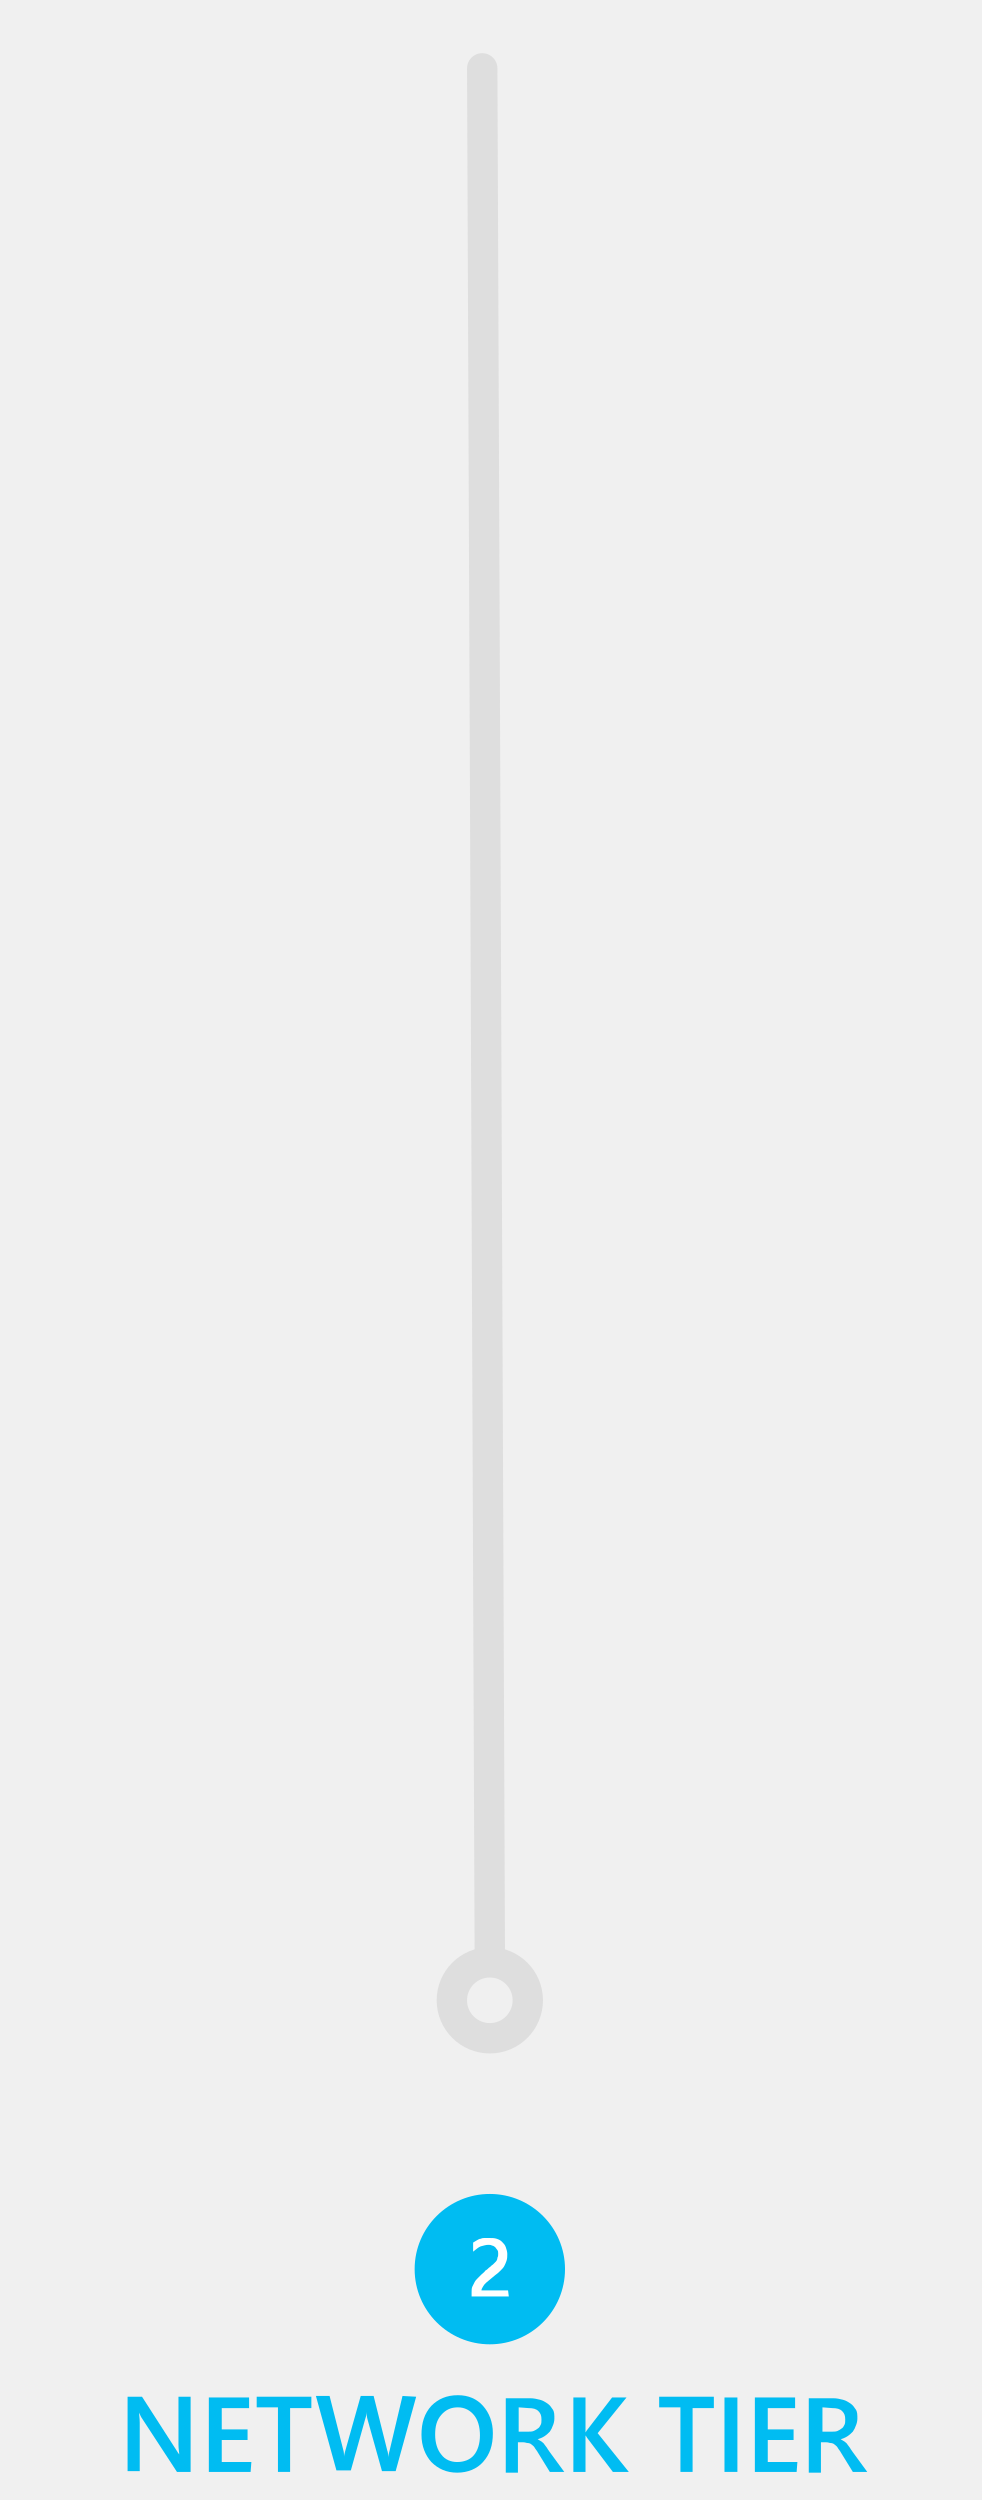
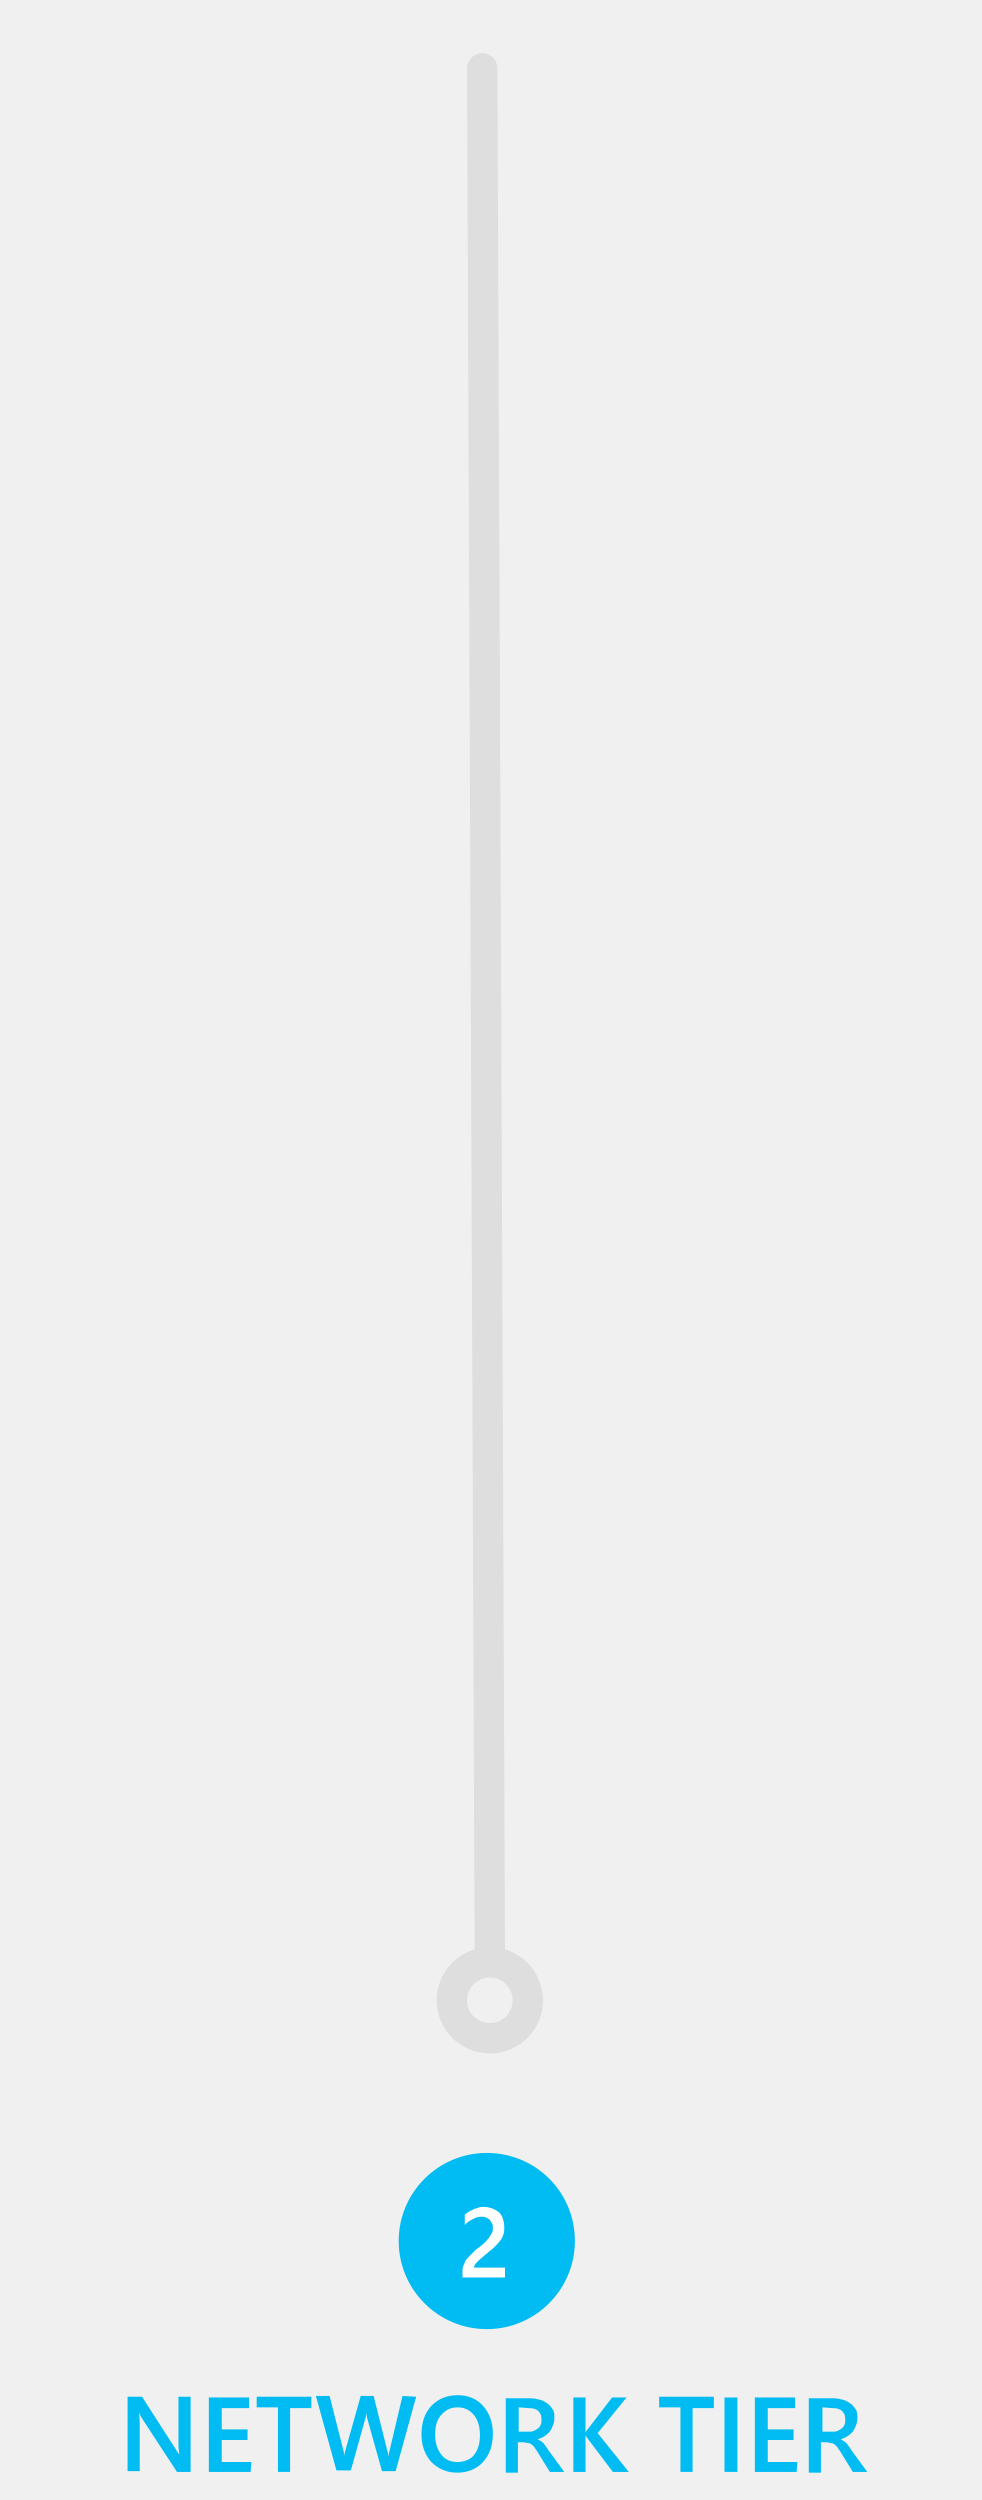
<svg xmlns="http://www.w3.org/2000/svg" version="1.1" id="Layer_1" x="0px" y="0px" width="129.2px" height="329.2px" viewBox="0 0 129.2 329.2" enable-background="new 0 0 129.2 329.2" xml:space="preserve">
  <g id="Layer_2">
</g>
  <g>
-     <path fill="#00BCF2" d="M25.1,325.5h-1.8l-4.7-7.2c-0.1-0.2-0.2-0.4-0.3-0.6l0,0c0,0.2,0.1,0.7,0.1,1.3v6.4h-1.6v-9.8h1.9l4.5,7   c0.2,0.3,0.3,0.5,0.4,0.6l0,0c0-0.3-0.1-0.7-0.1-1.3v-6.3h1.6V325.5z" />
-     <path fill="#00BCF2" d="M33,325.5h-5.5v-9.8h5.3v1.4h-3.6v2.8h3.4v1.4h-3.4v2.9h3.9L33,325.5L33,325.5z" />
-     <path fill="#00BCF2" d="M41,317.1h-2.8v8.4h-1.6V317h-2.8v-1.4H41L41,317.1L41,317.1z" />
-     <path fill="#00BCF2" d="M54.8,315.6l-2.7,9.8h-1.8l-1.9-6.8c-0.1-0.3-0.1-0.6-0.1-1l0,0c0,0.3-0.1,0.6-0.2,0.9l-1.9,6.8h-1.9   l-2.7-9.8h1.8l1.8,7.1c0.1,0.3,0.1,0.6,0.1,0.9l0,0c0-0.2,0.1-0.5,0.2-0.9l2-7.1h1.7l1.8,7.2c0.1,0.2,0.1,0.5,0.1,0.9l0,0   c0-0.2,0.1-0.5,0.2-0.9l1.7-7.2L54.8,315.6L54.8,315.6z" />
-     <path fill="#00BCF2" d="M60.2,325.6c-1.4,0-2.5-0.5-3.4-1.4c-0.8-0.9-1.3-2.1-1.3-3.6c0-1.6,0.4-2.8,1.3-3.8c0.9-0.9,2-1.4,3.5-1.4   c1.4,0,2.5,0.5,3.3,1.4c0.8,0.9,1.3,2.1,1.3,3.6c0,1.6-0.4,2.8-1.3,3.8C62.8,325.1,61.6,325.6,60.2,325.6z M60.3,317   c-0.9,0-1.6,0.3-2.2,1s-0.8,1.5-0.8,2.6s0.3,2,0.8,2.6c0.5,0.7,1.3,1,2.1,1c0.9,0,1.7-0.3,2.2-0.9c0.5-0.6,0.8-1.5,0.8-2.6   c0-1.2-0.3-2.1-0.8-2.7S61.2,317,60.3,317z" />
-     <path fill="#00BCF2" d="M74.3,325.5h-1.9l-1.6-2.6c-0.1-0.2-0.3-0.4-0.4-0.6c-0.1-0.2-0.3-0.3-0.4-0.4s-0.3-0.2-0.5-0.2   s-0.3-0.1-0.6-0.1h-0.7v4h-1.6v-9.8h3.2c0.5,0,0.9,0.1,1.3,0.2s0.7,0.3,1,0.5s0.5,0.5,0.7,0.8c0.2,0.3,0.2,0.7,0.2,1.2   c0,0.3-0.1,0.7-0.2,0.9c-0.1,0.3-0.2,0.5-0.4,0.8c-0.2,0.2-0.4,0.4-0.7,0.6c-0.3,0.2-0.6,0.3-0.9,0.4l0,0c0.2,0.1,0.3,0.2,0.5,0.3   c0.1,0.1,0.3,0.2,0.4,0.4c0.1,0.1,0.2,0.3,0.3,0.4c0.1,0.2,0.2,0.3,0.4,0.6L74.3,325.5z M68.3,317v3.2h1.3c0.2,0,0.5,0,0.7-0.1   s0.4-0.2,0.5-0.3c0.2-0.1,0.3-0.3,0.4-0.5c0.1-0.2,0.1-0.4,0.1-0.7c0-0.5-0.1-0.8-0.4-1.1s-0.7-0.4-1.3-0.4L68.3,317L68.3,317   L68.3,317z" />
-     <path fill="#00BCF2" d="M82.8,325.5h-2.1l-3.4-4.5c-0.1-0.2-0.2-0.3-0.2-0.3l0,0v4.8h-1.6v-9.8h1.6v4.6l0,0   c0.1-0.1,0.1-0.2,0.2-0.3l3.3-4.3h1.9l-3.8,4.7L82.8,325.5z" />
-     <path fill="#00BCF2" d="M94,317.1h-2.8v8.4h-1.6V317h-2.8v-1.4H94L94,317.1L94,317.1z" />
-     <path fill="#00BCF2" d="M97.1,325.5h-1.7v-9.8h1.7V325.5z" />
-     <path fill="#00BCF2" d="M104.9,325.5h-5.5v-9.8h5.3v1.4h-3.6v2.8h3.4v1.4h-3.4v2.9h3.9L104.9,325.5L104.9,325.5z" />
-     <path fill="#00BCF2" d="M114.2,325.5h-1.9l-1.6-2.6c-0.1-0.2-0.3-0.4-0.4-0.6c-0.1-0.2-0.3-0.3-0.4-0.4c-0.1-0.1-0.3-0.2-0.5-0.2   s-0.3-0.1-0.6-0.1h-0.7v4h-1.6v-9.8h3.2c0.5,0,0.9,0.1,1.3,0.2c0.4,0.1,0.7,0.3,1,0.5s0.5,0.5,0.7,0.8c0.2,0.3,0.2,0.7,0.2,1.2   c0,0.3-0.1,0.7-0.2,0.9c-0.1,0.3-0.2,0.5-0.4,0.8c-0.2,0.2-0.4,0.4-0.7,0.6c-0.3,0.2-0.6,0.3-0.9,0.4l0,0c0.2,0.1,0.3,0.2,0.5,0.3   c0.1,0.1,0.3,0.2,0.4,0.4c0.1,0.1,0.2,0.3,0.3,0.4c0.1,0.2,0.2,0.3,0.4,0.6L114.2,325.5z M108.3,317v3.2h1.3c0.2,0,0.5,0,0.7-0.1   s0.4-0.2,0.5-0.3c0.2-0.1,0.3-0.3,0.4-0.5c0.1-0.2,0.1-0.4,0.1-0.7c0-0.5-0.1-0.8-0.4-1.1s-0.7-0.4-1.3-0.4L108.3,317L108.3,317z" />
-   </g>
-   <circle fill="#00BCF2" cx="64.5" cy="298.8" r="9.9" />
-   <g>
-     <path fill="#FFFFFF" d="M67,302.4h-4.9v-0.6c0-0.2,0-0.5,0.1-0.7c0.1-0.2,0.2-0.4,0.3-0.6c0.1-0.2,0.3-0.4,0.4-0.5   c0.2-0.2,0.3-0.3,0.5-0.5s0.4-0.3,0.5-0.5c0.2-0.1,0.4-0.3,0.5-0.4c0.2-0.1,0.3-0.3,0.5-0.4c0.1-0.1,0.3-0.3,0.4-0.4   c0.1-0.1,0.2-0.3,0.2-0.5c0.1-0.2,0.1-0.3,0.1-0.5c0-0.2,0-0.4-0.1-0.5c-0.1-0.1-0.2-0.3-0.3-0.4c-0.1-0.1-0.3-0.2-0.4-0.2   c-0.2-0.1-0.3-0.1-0.5-0.1c-0.3,0-0.6,0.1-1,0.2c-0.3,0.1-0.6,0.4-1,0.7v-1.2c0.2-0.1,0.3-0.2,0.5-0.3s0.3-0.2,0.5-0.2   c0.2-0.1,0.4-0.1,0.5-0.1c0.2,0,0.4,0,0.6,0c0.4,0,0.7,0,1,0.1c0.3,0.1,0.5,0.2,0.7,0.4c0.2,0.2,0.4,0.4,0.5,0.7   c0.1,0.3,0.2,0.6,0.2,0.9c0,0.3,0,0.6-0.1,0.9c-0.1,0.3-0.2,0.5-0.3,0.7c-0.1,0.2-0.3,0.4-0.5,0.6s-0.4,0.4-0.7,0.6   c-0.2,0.2-0.4,0.3-0.6,0.5c-0.2,0.2-0.4,0.3-0.6,0.5c-0.2,0.2-0.3,0.3-0.4,0.5c-0.1,0.2-0.2,0.3-0.2,0.5l0,0h3.5L67,302.4L67,302.4   z" />
-   </g>
-   <g>
    <line fill="none" stroke="#DEDEDE" stroke-width="4" stroke-linecap="round" stroke-linejoin="round" stroke-miterlimit="10" x1="63.5" y1="9" x2="64.5" y2="257.9" />
    <circle fill="none" stroke="#DEDEDE" stroke-width="4" stroke-linecap="round" stroke-linejoin="round" stroke-miterlimit="10" cx="64.5" cy="263.4" r="5" />
  </g>
+   <rect x="22" y="235" fill-opacity="0" width="94.8" height="104.2" />
+   <rect x="17.1" y="224.9" fill-opacity="0" width="94.8" height="104.2" />
+   <g>
+     <path fill="#00BCF2" d="M25.1,325.5h-1.8l-4.7-7.2c-0.1-0.2-0.2-0.4-0.3-0.6l0,0c0,0.2,0.1,0.7,0.1,1.3v6.4h-1.6v-9.8h1.9l4.5,7   c0.2,0.3,0.3,0.5,0.4,0.6l0,0c0-0.3-0.1-0.7-0.1-1.3v-6.3h1.6C25.1,315.6,25.1,325.5,25.1,325.5z" />
+     <path fill="#00BCF2" d="M33,325.5h-5.5v-9.8h5.3v1.4h-3.6v2.8h3.4v1.4h-3.4v2.9h3.9L33,325.5L33,325.5z" />
+     <path fill="#00BCF2" d="M41,317.1h-2.8v8.4h-1.6V317h-2.8v-1.4H41V317.1L41,317.1z" />
+     <path fill="#00BCF2" d="M54.8,315.6l-2.7,9.8h-1.8l-1.9-6.8c-0.1-0.3-0.1-0.6-0.1-1l0,0c0,0.3-0.1,0.6-0.2,0.9l-1.9,6.8h-1.9   l-2.7-9.8h1.8l1.8,7.1c0.1,0.3,0.1,0.6,0.1,0.9l0,0c0-0.2,0.1-0.5,0.2-0.9l2-7.1h1.7l1.8,7.2c0.1,0.2,0.1,0.5,0.1,0.9l0,0   c0-0.2,0.1-0.5,0.2-0.9l1.7-7.2L54.8,315.6L54.8,315.6z" />
+     <path fill="#00BCF2" d="M60.2,325.6c-1.4,0-2.5-0.5-3.4-1.4c-0.8-0.9-1.3-2.1-1.3-3.6c0-1.6,0.4-2.8,1.3-3.8c0.9-0.9,2-1.4,3.5-1.4   c1.4,0,2.5,0.5,3.3,1.4c0.8,0.9,1.3,2.1,1.3,3.6c0,1.6-0.4,2.8-1.3,3.8C62.8,325.1,61.6,325.6,60.2,325.6z M60.3,317   c-0.9,0-1.6,0.3-2.2,1s-0.8,1.5-0.8,2.6s0.3,2,0.8,2.6c0.5,0.7,1.3,1,2.1,1c0.9,0,1.7-0.3,2.2-0.9s0.8-1.5,0.8-2.6   c0-1.2-0.3-2.1-0.8-2.7S61.2,317,60.3,317z" />
+     <path fill="#00BCF2" d="M74.3,325.5h-1.9l-1.6-2.6c-0.1-0.2-0.3-0.4-0.4-0.6s-0.3-0.3-0.4-0.4s-0.3-0.2-0.5-0.2s-0.3-0.1-0.6-0.1   h-0.7v4h-1.6v-9.8h3.2c0.5,0,0.9,0.1,1.3,0.2s0.7,0.3,1,0.5s0.5,0.5,0.7,0.8s0.2,0.7,0.2,1.2c0,0.3-0.1,0.7-0.2,0.9   c-0.1,0.3-0.2,0.5-0.4,0.8c-0.2,0.2-0.4,0.4-0.7,0.6c-0.3,0.2-0.6,0.3-0.9,0.4l0,0c0.2,0.1,0.3,0.2,0.5,0.3   c0.1,0.1,0.3,0.2,0.4,0.4c0.1,0.1,0.2,0.3,0.3,0.4c0.1,0.2,0.2,0.3,0.4,0.6L74.3,325.5z M68.3,317v3.2h1.3c0.2,0,0.5,0,0.7-0.1   s0.4-0.2,0.5-0.3c0.2-0.1,0.3-0.3,0.4-0.5s0.1-0.4,0.1-0.7c0-0.5-0.1-0.8-0.4-1.1s-0.7-0.4-1.3-0.4L68.3,317L68.3,317L68.3,317z" />
+     <path fill="#00BCF2" d="M82.8,325.5h-2.1l-3.4-4.5c-0.1-0.2-0.2-0.3-0.2-0.3l0,0v4.8h-1.6v-9.8h1.6v4.6l0,0   c0.1-0.1,0.1-0.2,0.2-0.3l3.3-4.3h1.9l-3.8,4.7L82.8,325.5z" />
+     <path fill="#00BCF2" d="M94,317.1h-2.8v8.4h-1.6V317h-2.8v-1.4H94V317.1L94,317.1z" />
+     <path fill="#00BCF2" d="M97.1,325.5h-1.7v-9.8h1.7V325.5z" />
+     <path fill="#00BCF2" d="M104.9,325.5h-5.5v-9.8h5.3v1.4h-3.6v2.8h3.4v1.4h-3.4v2.9h3.9L104.9,325.5L104.9,325.5z" />
+     <path fill="#00BCF2" d="M114.2,325.5h-1.9l-1.6-2.6c-0.1-0.2-0.3-0.4-0.4-0.6s-0.3-0.3-0.4-0.4s-0.3-0.2-0.5-0.2s-0.3-0.1-0.6-0.1   h-0.7v4h-1.6v-9.8h3.2c0.5,0,0.9,0.1,1.3,0.2s0.7,0.3,1,0.5s0.5,0.5,0.7,0.8s0.2,0.7,0.2,1.2c0,0.3-0.1,0.7-0.2,0.9   c-0.1,0.3-0.2,0.5-0.4,0.8c-0.2,0.2-0.4,0.4-0.7,0.6c-0.3,0.2-0.6,0.3-0.9,0.4l0,0c0.2,0.1,0.3,0.2,0.5,0.3   c0.1,0.1,0.3,0.2,0.4,0.4c0.1,0.1,0.2,0.3,0.3,0.4c0.1,0.2,0.2,0.3,0.4,0.6L114.2,325.5z M108.3,317v3.2h1.3c0.2,0,0.5,0,0.7-0.1   s0.4-0.2,0.5-0.3c0.2-0.1,0.3-0.3,0.4-0.5s0.1-0.4,0.1-0.7c0-0.5-0.1-0.8-0.4-1.1s-0.7-0.4-1.3-0.4L108.3,317L108.3,317z" />
+   </g>
+   <g>
+     <path fill="#00BCF2" d="M64.1,283.5c-6.4,0-11.6,5.2-11.6,11.6s5.2,11.6,11.6,11.6s11.6-5.2,11.6-11.6   C75.7,288.6,70.5,283.5,64.1,283.5z" />
+   </g>
+   <g>
+     <g>
+       <path fill="#FFFFFF" d="M66.6,299.9h-5.7v-0.7c0-0.3,0-0.6,0.1-0.8s0.2-0.5,0.3-0.7s0.3-0.4,0.5-0.6s0.4-0.4,0.6-0.6    c0.2-0.2,0.4-0.4,0.6-0.5c0.2-0.2,0.4-0.3,0.6-0.5c0.2-0.2,0.4-0.3,0.5-0.5c0.2-0.2,0.3-0.3,0.4-0.5s0.2-0.3,0.3-0.5    s0.1-0.4,0.1-0.6s0-0.5-0.1-0.6c-0.1-0.2-0.2-0.3-0.3-0.5c-0.1-0.1-0.3-0.2-0.5-0.3s-0.4-0.1-0.6-0.1c-0.4,0-0.8,0.1-1.1,0.3    c-0.4,0.2-0.8,0.4-1.1,0.8v-1.4c0.2-0.1,0.4-0.3,0.6-0.4s0.4-0.2,0.6-0.3c0.2-0.1,0.4-0.1,0.6-0.2s0.5-0.1,0.7-0.1    c0.4,0,0.8,0.1,1.1,0.2s0.6,0.3,0.9,0.5c0.2,0.2,0.4,0.5,0.5,0.8s0.2,0.7,0.2,1.1s0,0.7-0.1,1s-0.2,0.6-0.4,0.8    c-0.2,0.3-0.4,0.5-0.6,0.7s-0.5,0.5-0.8,0.7c-0.2,0.2-0.5,0.4-0.7,0.6s-0.5,0.4-0.7,0.6s-0.4,0.4-0.5,0.5    c-0.1,0.2-0.2,0.4-0.2,0.5l0,0h4.1v1.3H66.6z" />
+     </g>
+   </g>
</svg>
